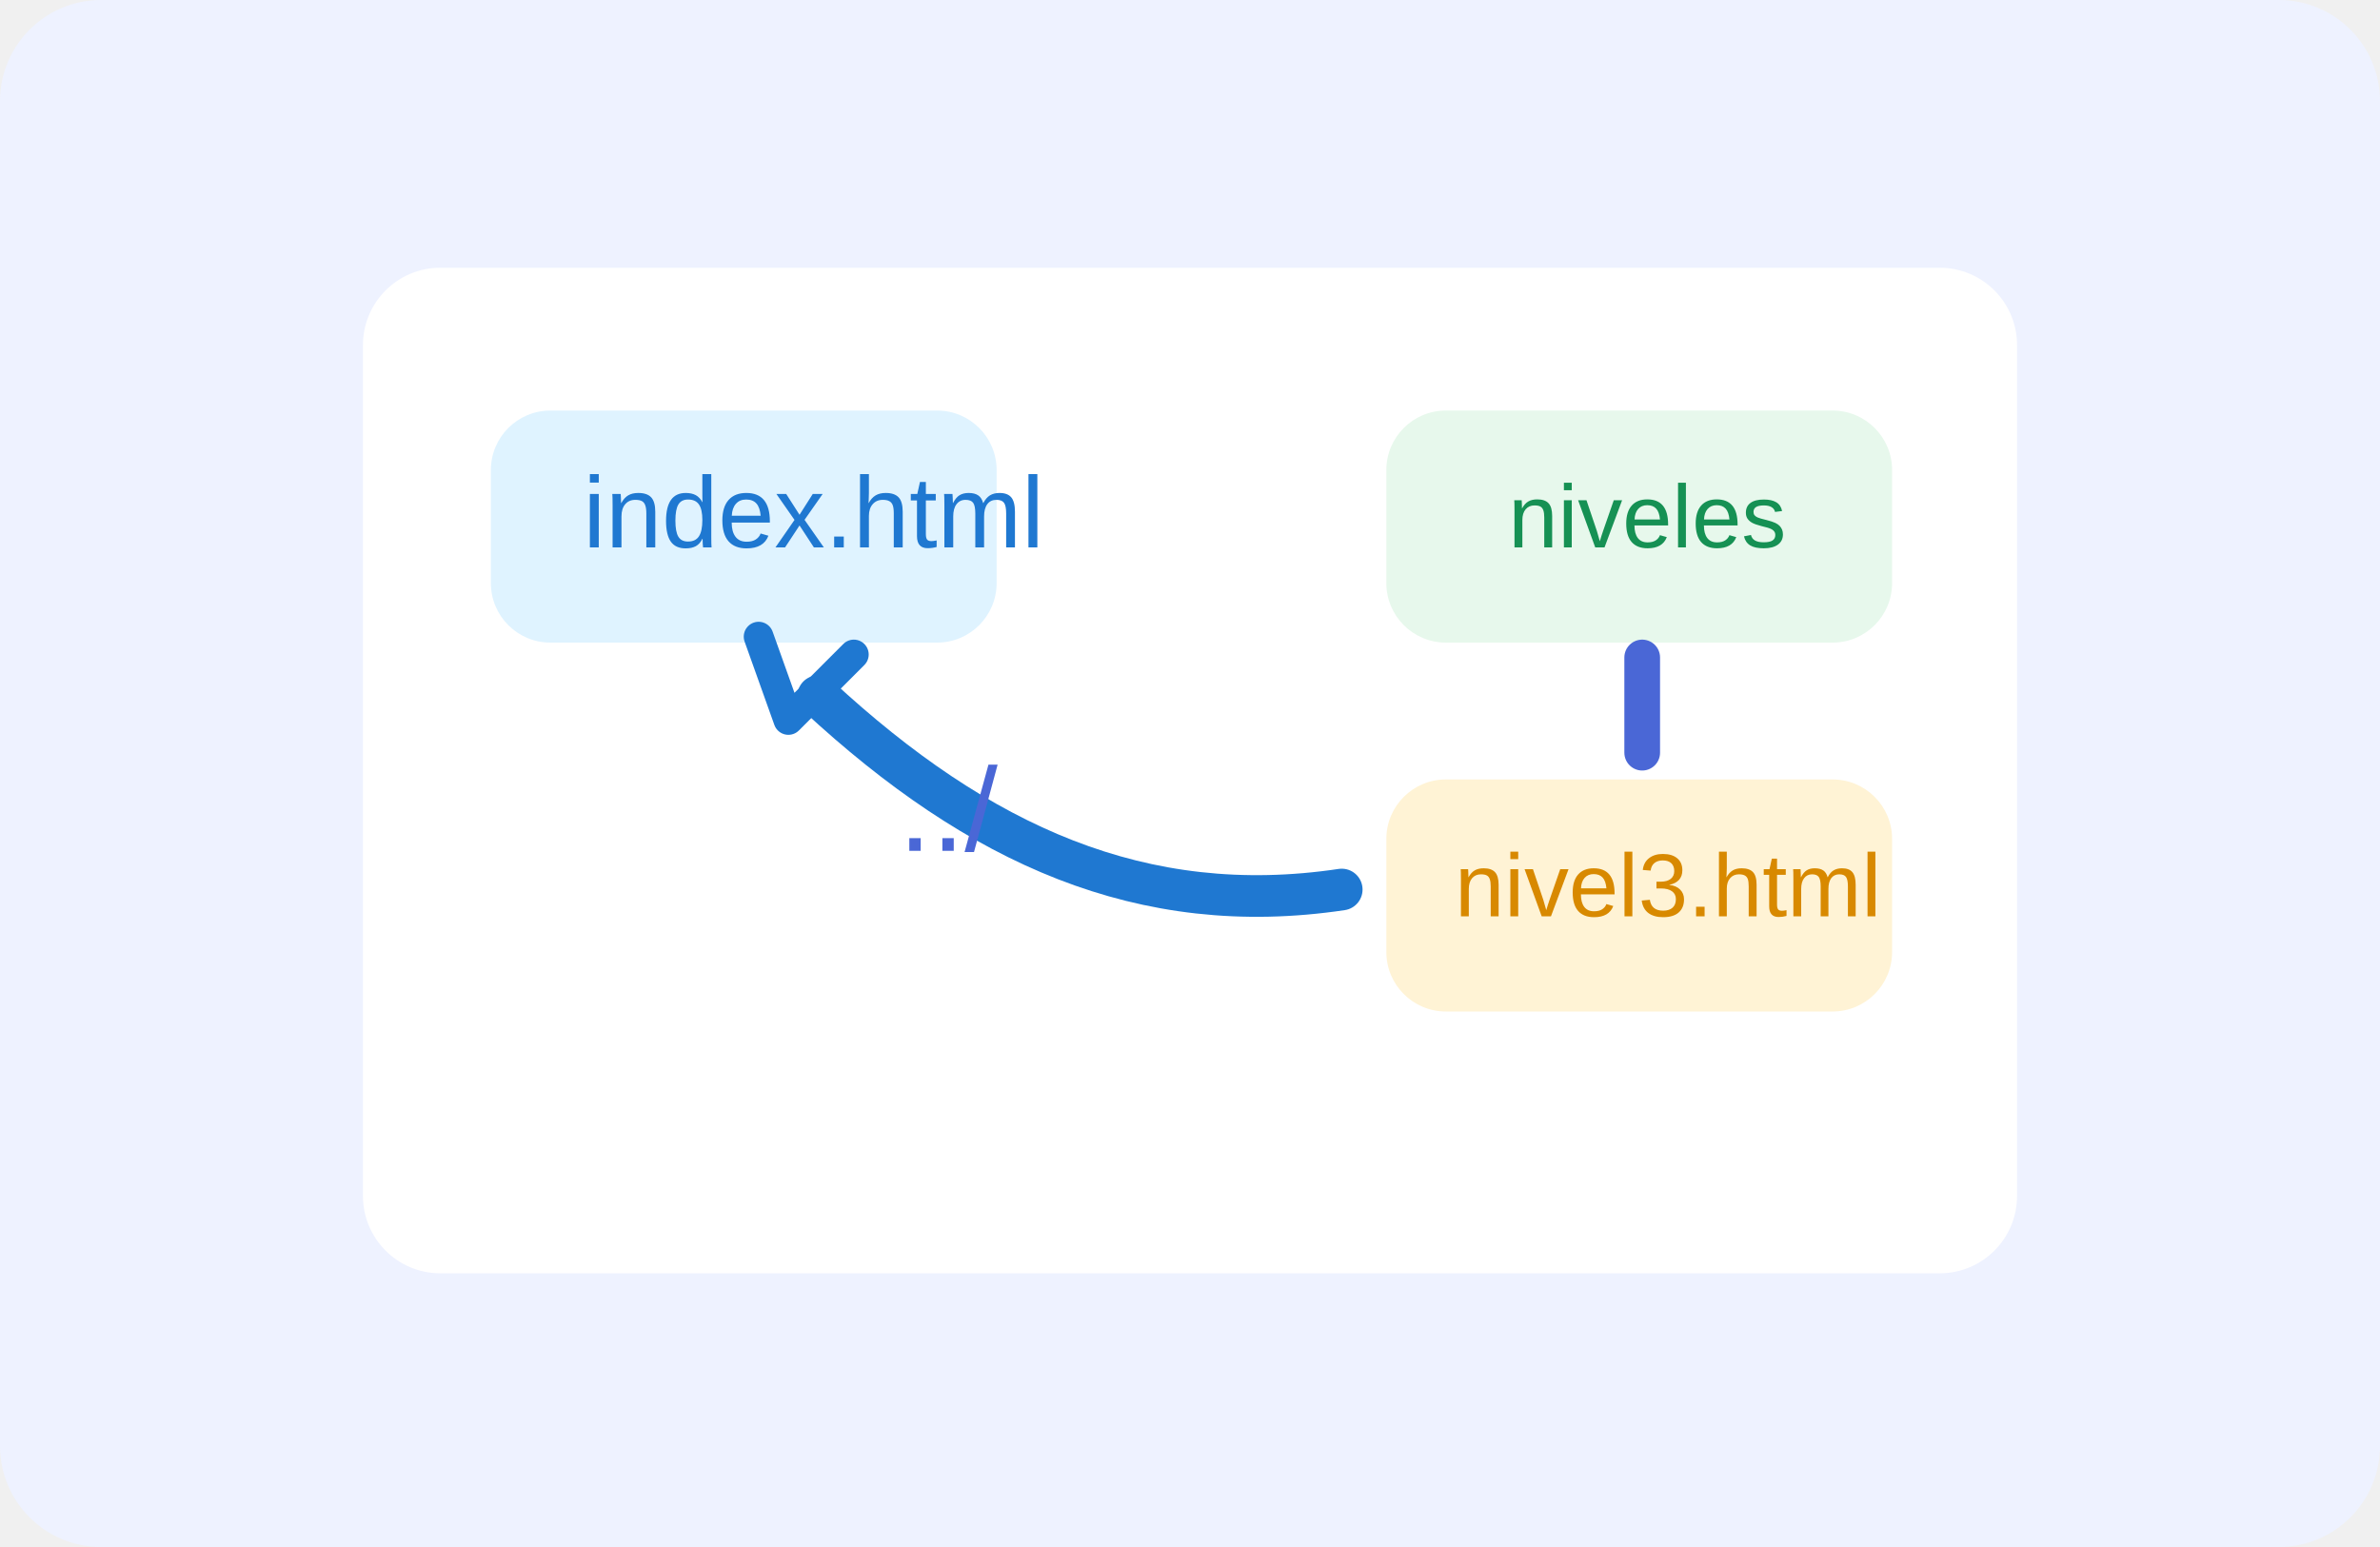
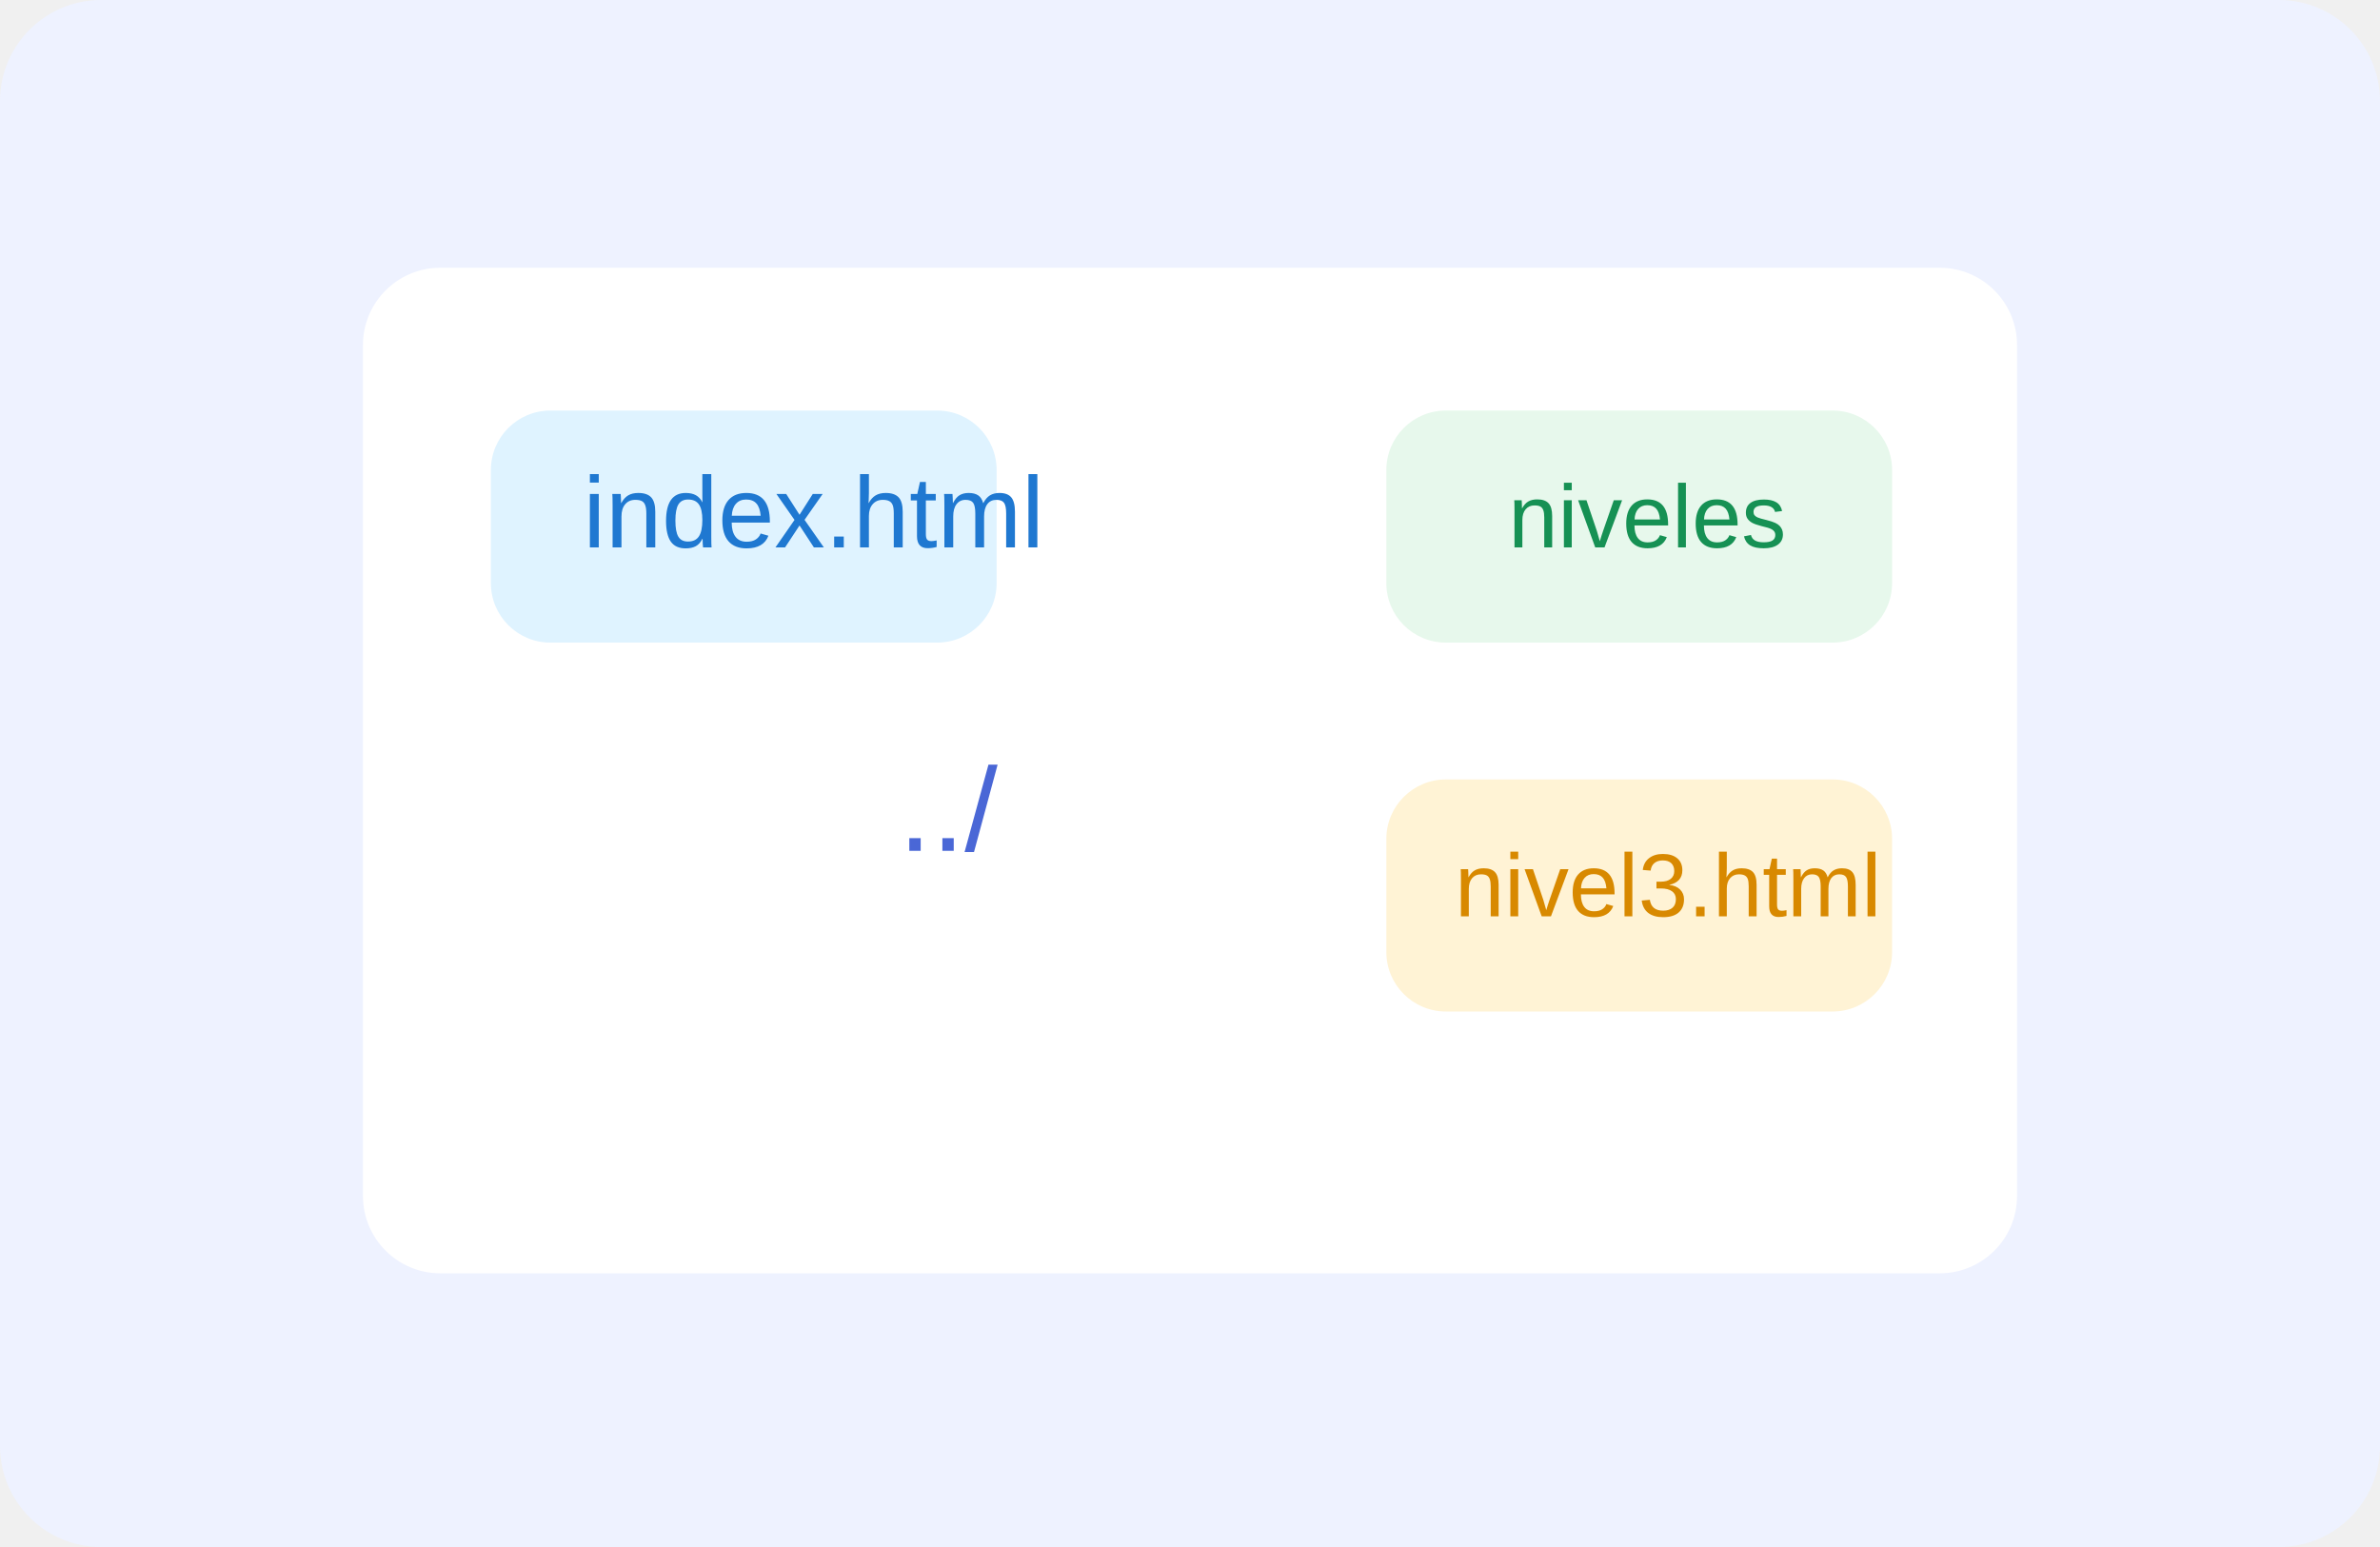
<svg xmlns="http://www.w3.org/2000/svg" viewBox="0 0 800 520">
  <rect width="800" height="520" rx="34" fill="#eef2ff" />
  <rect x="122" y="90" width="556" height="338" rx="26" fill="#ffffff" />
  <rect x="165" y="138" width="170" height="78" rx="20" fill="#dff3ff" />
  <text x="196" y="184" font-size="34" font-family="Arial" fill="#1f78d1">index.html</text>
  <rect x="466" y="138" width="170" height="78" rx="20" fill="#e7f8ec" />
  <text x="507" y="184" font-size="30" font-family="Arial" fill="#169154">niveles</text>
  <rect x="466" y="262" width="170" height="78" rx="20" fill="#fff3d5" />
  <text x="489" y="308" font-size="30" font-family="Arial" fill="#d88900">nivel3.html</text>
-   <path d="M552 221v32" stroke="#4a67d6" stroke-width="12" stroke-linecap="round" />
-   <path d="M451 299c-67 10-122-15-176-65" stroke="#1f78d1" stroke-width="14" stroke-linecap="round" fill="none" />
-   <path d="M255 214l10 28 22-22" fill="none" stroke="#1f78d1" stroke-width="10" stroke-linecap="round" stroke-linejoin="round" />
  <text x="302" y="286" font-size="40" font-family="Arial" fill="#4a67d6">../</text>
</svg>
